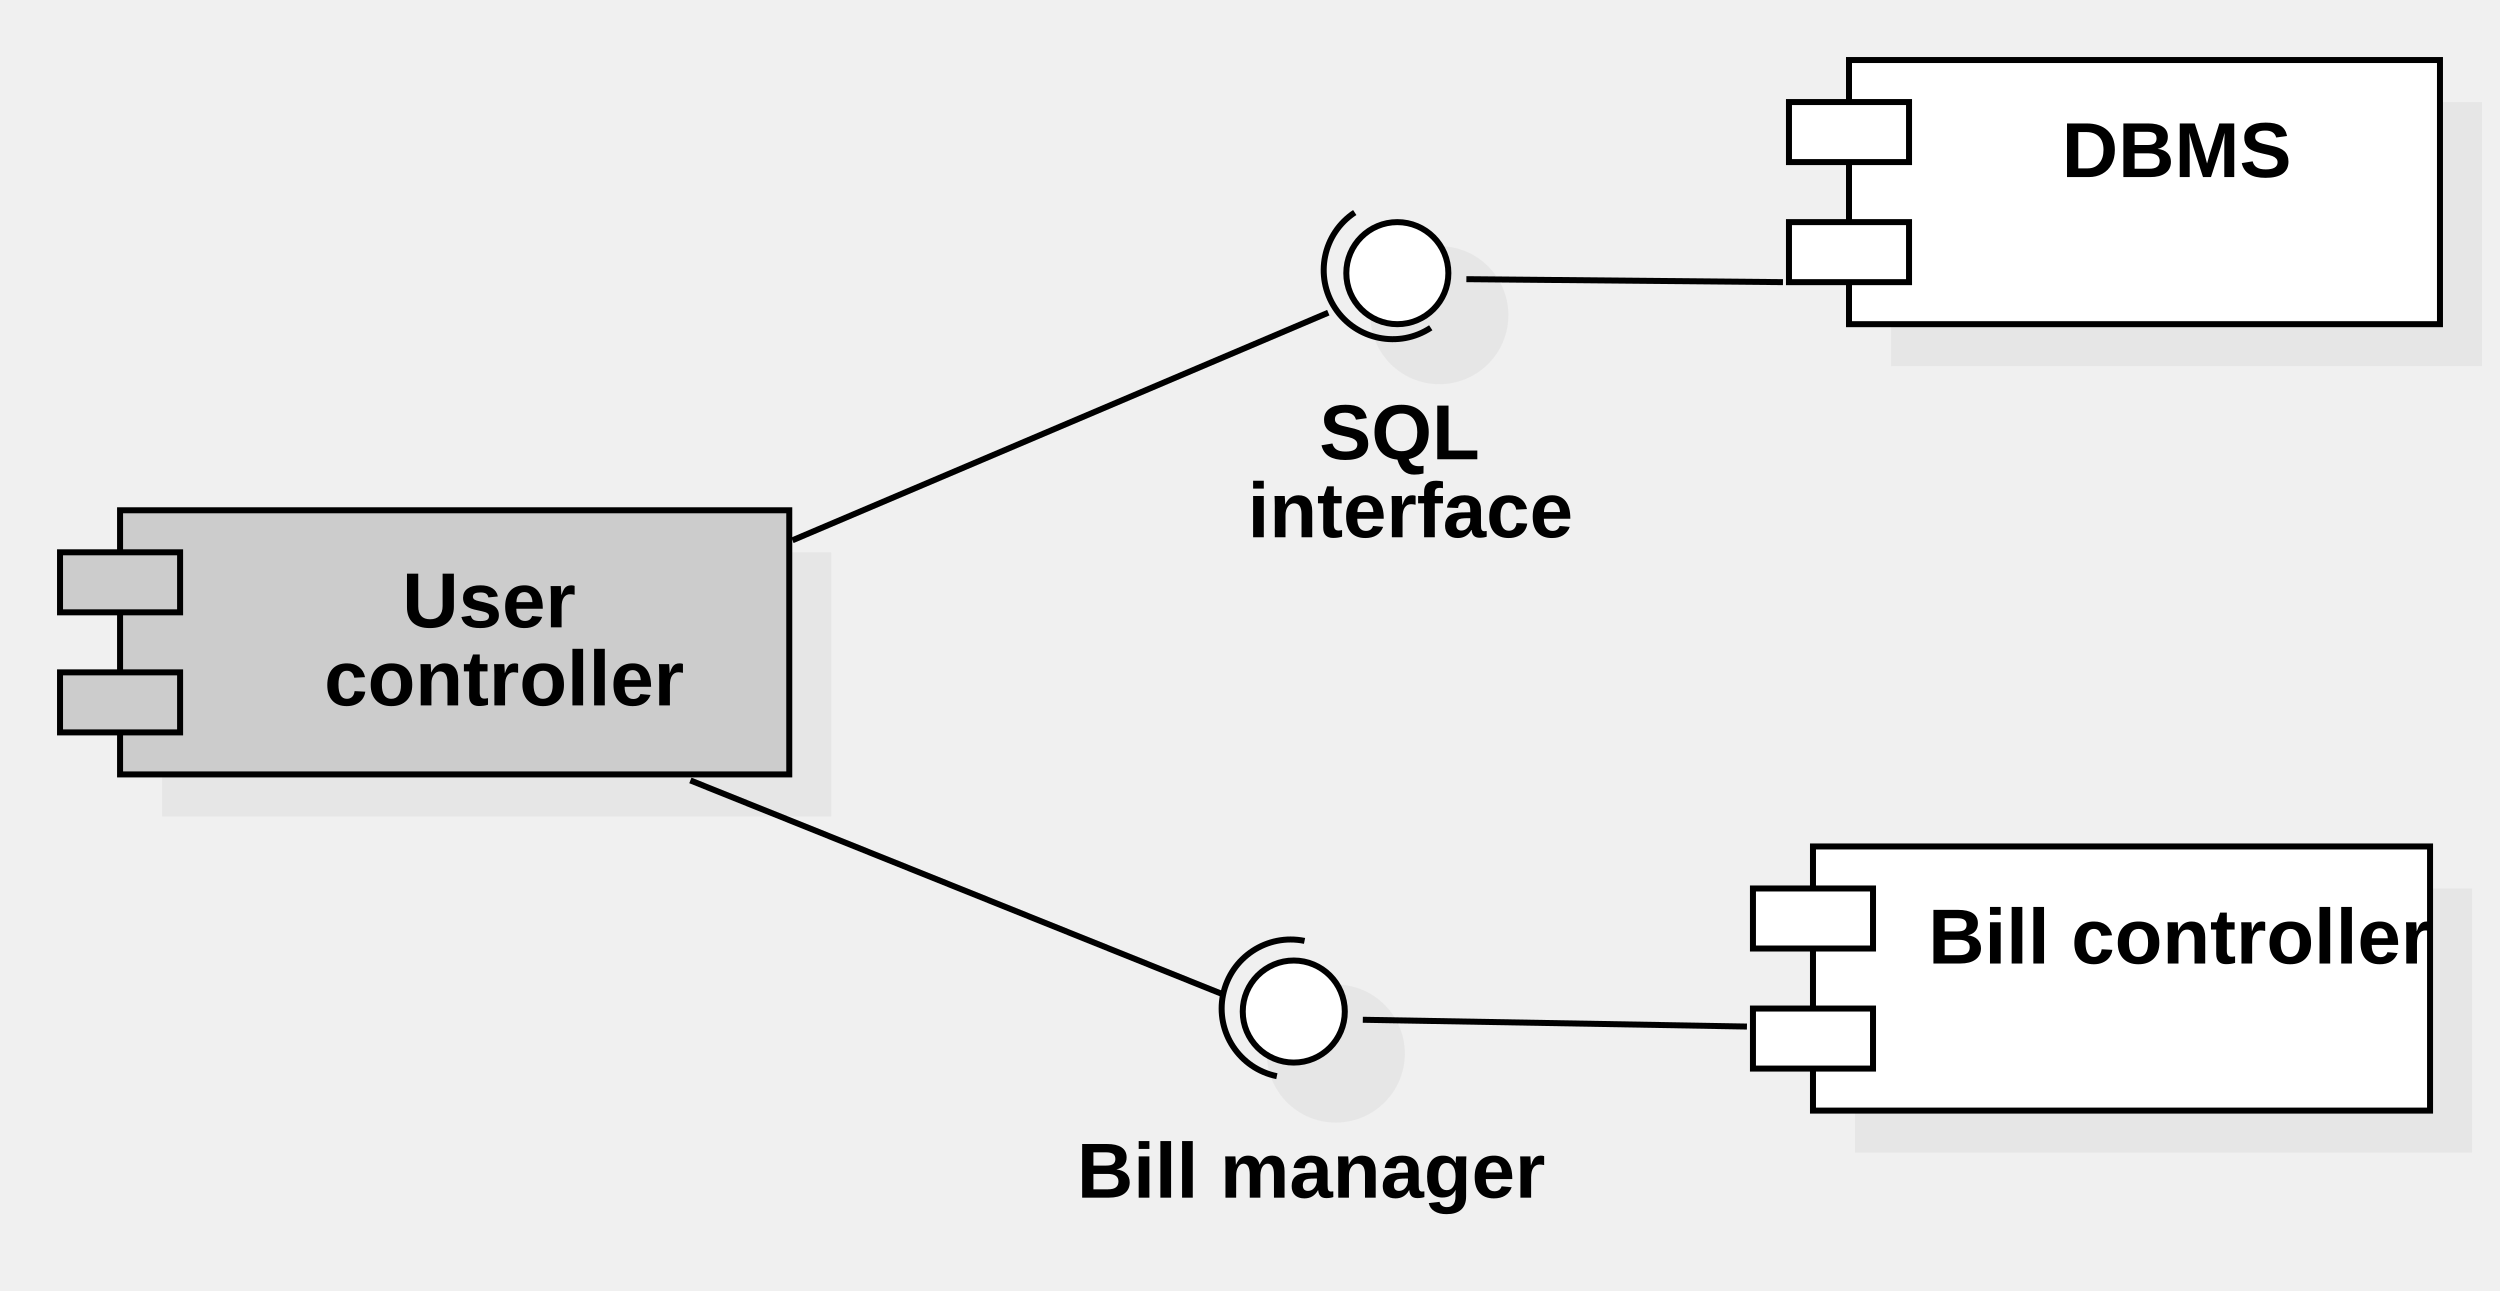
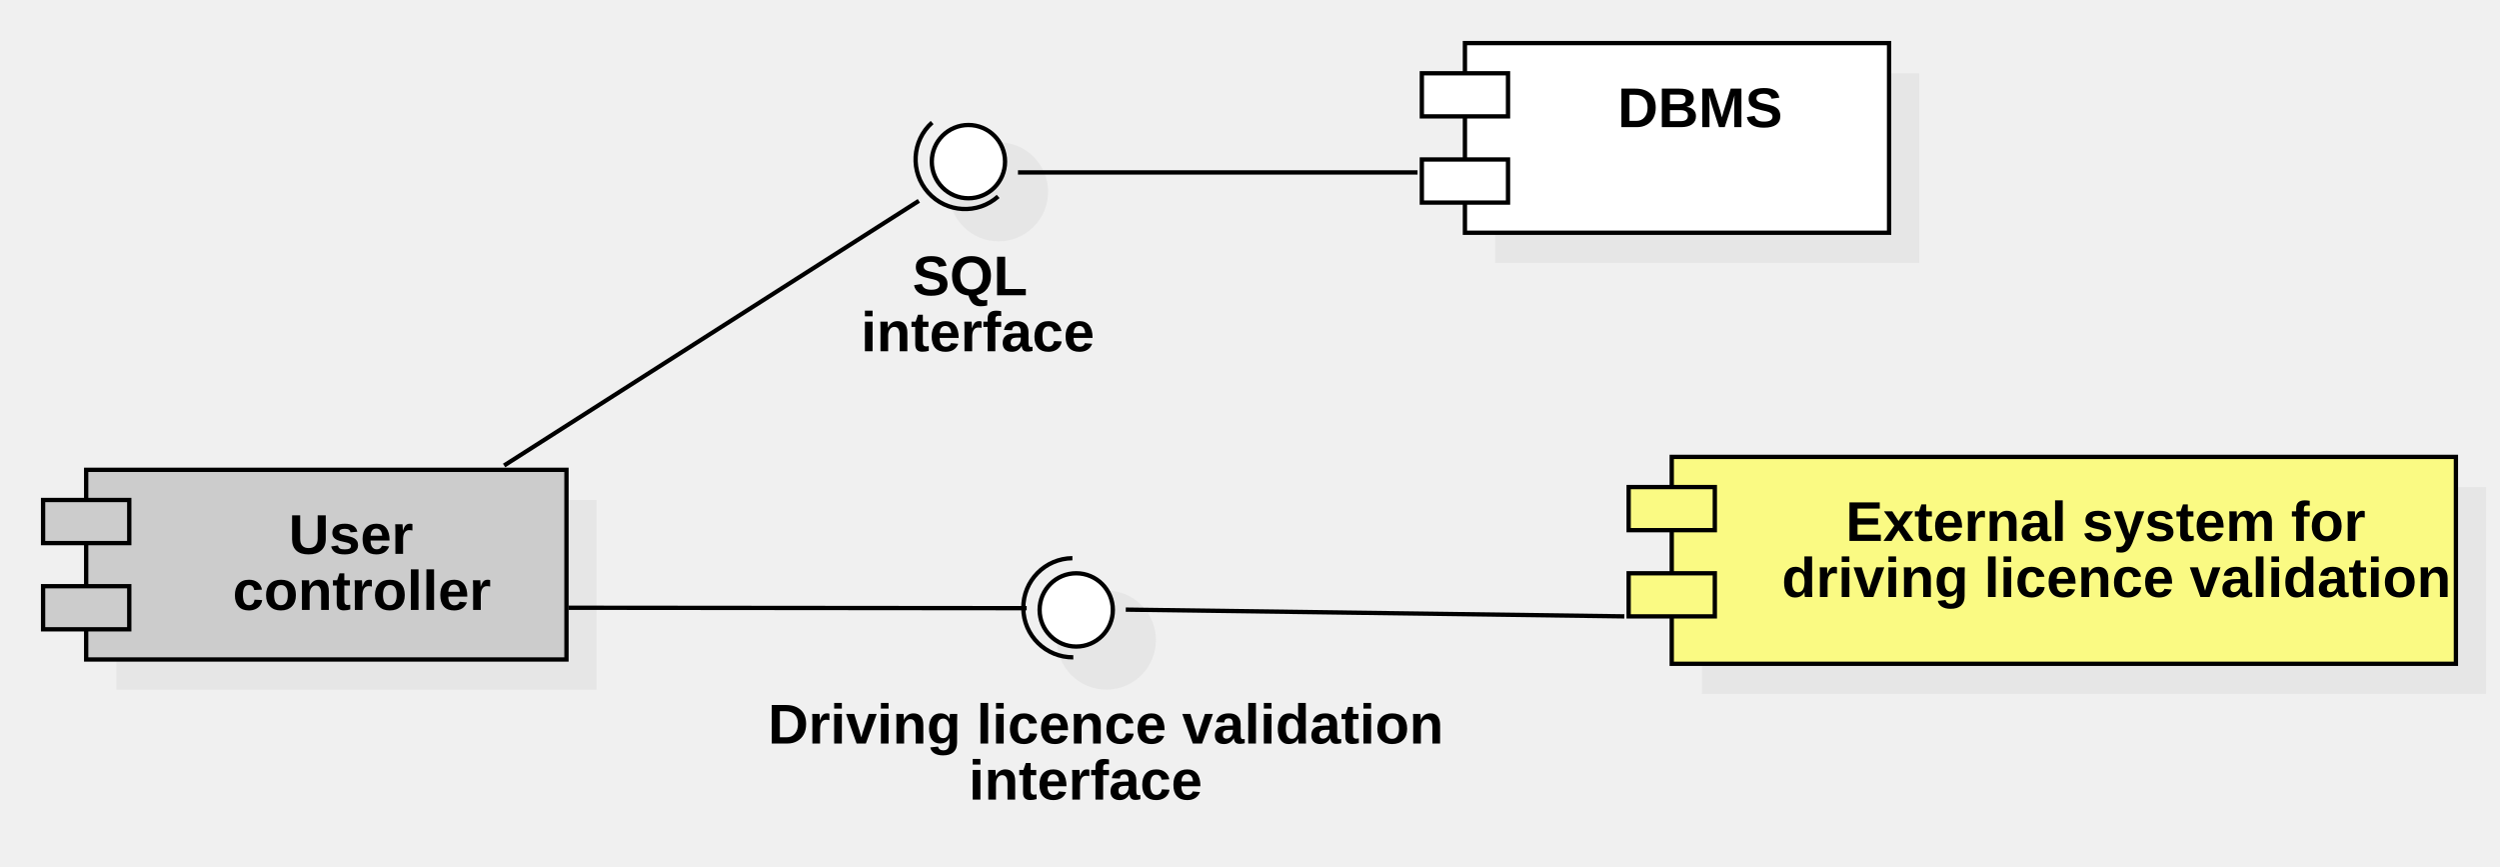
- <svg xmlns="http://www.w3.org/2000/svg" version="1.1" width="416.441" height="215">
+ <svg xmlns="http://www.w3.org/2000/svg" version="1.1" width="580" height="201">
  <defs />
  <g>
-     <g transform="translate(-22,-38) scale(1,1)">
+     <g transform="translate(-22,-14) scale(1,1)">
      <rect fill="#C0C0C0" stroke="none" x="49" y="130" width="111.473" height="44" opacity="0.2" />
    </g>
-     <g transform="translate(-22,-38) scale(1,1)">
+     <g transform="translate(-22,-14) scale(1,1)">
      <rect fill="#cccccc" stroke="none" x="42" y="123" width="111.473" height="44" />
    </g>
-     <g transform="translate(-22,-38) scale(1,1)">
+     <g transform="translate(-22,-14) scale(1,1)">
      <path fill="none" stroke="#000000" d="M 42 123 L 153.473 123 L 153.473 167 L 42 167 L 42 123 Z Z" stroke-miterlimit="10" />
    </g>
-     <g transform="translate(-22,-38) scale(1,1)">
+     <g transform="translate(-22,-14) scale(1,1)">
      <rect fill="#cccccc" stroke="none" x="32" y="130" width="20" height="10" />
    </g>
-     <g transform="translate(-22,-38) scale(1,1)">
+     <g transform="translate(-22,-14) scale(1,1)">
      <path fill="none" stroke="#000000" d="M 32 130 L 52 130 L 52 140 L 32 140 L 32 130 Z Z" stroke-miterlimit="10" />
    </g>
-     <g transform="translate(-22,-38) scale(1,1)">
+     <g transform="translate(-22,-14) scale(1,1)">
      <rect fill="#cccccc" stroke="none" x="32" y="150" width="20" height="10" />
    </g>
-     <g transform="translate(-22,-38) scale(1,1)">
+     <g transform="translate(-22,-14) scale(1,1)">
      <path fill="none" stroke="#000000" d="M 32 150 L 52 150 L 52 160 L 32 160 L 32 150 Z Z" stroke-miterlimit="10" />
    </g>
-     <g transform="translate(-22,-38) scale(1,1)">
+     <g transform="translate(-22,-14) scale(1,1)">
      <g>
        <path fill="none" stroke="none" />
        <text fill="#000000" stroke="none" font-family="Arial" font-size="13px" font-style="normal" font-weight="bold" text-decoration="none" x="89.013" y="142.5">User</text>
        <text fill="#000000" stroke="none" font-family="Arial" font-size="13px" font-style="normal" font-weight="bold" text-decoration="none" x="76.003" y="155.5">controller</text>
      </g>
    </g>
-     <g transform="translate(-22,-38) scale(1,1)">
-       <rect fill="#C0C0C0" stroke="none" x="331" y="186" width="102.789" height="44" opacity="0.2" />
+     <g transform="translate(-22,-14) scale(1,1)">
+       <rect fill="#C0C0C0" stroke="none" x="369" y="31" width="98.441" height="44" opacity="0.2" />
    </g>
-     <g transform="translate(-22,-38) scale(1,1)">
-       <rect fill="#ffffff" stroke="none" x="324" y="179" width="102.789" height="44" />
+     <g transform="translate(-22,-14) scale(1,1)">
+       <rect fill="#ffffff" stroke="none" x="362" y="24" width="98.441" height="44" />
    </g>
-     <g transform="translate(-22,-38) scale(1,1)">
-       <path fill="none" stroke="#000000" d="M 324 179 L 426.789 179 L 426.789 223 L 324 223 L 324 179 Z Z" stroke-miterlimit="10" />
+     <g transform="translate(-22,-14) scale(1,1)">
+       <path fill="none" stroke="#000000" d="M 362 24 L 460.441 24 L 460.441 68 L 362 68 L 362 24 Z Z" stroke-miterlimit="10" />
    </g>
-     <g transform="translate(-22,-38) scale(1,1)">
-       <rect fill="#ffffff" stroke="none" x="314" y="186" width="20" height="10" />
+     <g transform="translate(-22,-14) scale(1,1)">
+       <rect fill="#ffffff" stroke="none" x="352" y="31" width="20" height="10" />
    </g>
-     <g transform="translate(-22,-38) scale(1,1)">
-       <path fill="none" stroke="#000000" d="M 314 186 L 334 186 L 334 196 L 314 196 L 314 186 Z Z" stroke-miterlimit="10" />
+     <g transform="translate(-22,-14) scale(1,1)">
+       <path fill="none" stroke="#000000" d="M 352 31 L 372 31 L 372 41 L 352 41 L 352 31 Z Z" stroke-miterlimit="10" />
    </g>
-     <g transform="translate(-22,-38) scale(1,1)">
-       <rect fill="#ffffff" stroke="none" x="314" y="206" width="20" height="10" />
+     <g transform="translate(-22,-14) scale(1,1)">
+       <rect fill="#ffffff" stroke="none" x="352" y="51" width="20" height="10" />
    </g>
-     <g transform="translate(-22,-38) scale(1,1)">
-       <path fill="none" stroke="#000000" d="M 314 206 L 334 206 L 334 216 L 314 216 L 314 206 Z Z" stroke-miterlimit="10" />
+     <g transform="translate(-22,-14) scale(1,1)">
+       <path fill="none" stroke="#000000" d="M 352 51 L 372 51 L 372 61 L 352 61 L 352 51 Z Z" stroke-miterlimit="10" />
    </g>
-     <g transform="translate(-22,-38) scale(1,1)">
+     <g transform="translate(-22,-14) scale(1,1)">
      <g>
        <path fill="none" stroke="none" />
-         <text fill="#000000" stroke="none" font-family="Arial" font-size="13px" font-style="normal" font-weight="bold" text-decoration="none" x="343.188" y="198.5">Bill controller</text>
+         <text fill="#000000" stroke="none" font-family="Arial" font-size="13px" font-style="normal" font-weight="bold" text-decoration="none" x="397.441" y="43.5">DBMS</text>
      </g>
    </g>
-     <g transform="translate(-22,-38) scale(1,1)">
-       <path fill="#C0C0C0" stroke="none" d="M 233.013 213.5 C 233.013 207.149 238.161 202 244.513 202 C 250.864 202 256.013 207.149 256.013 213.5 C 256.013 219.851 250.864 225 244.513 225 C 238.161 225 233.013 219.851 233.013 213.5 Z" opacity="0.2" />
+     <g transform="translate(-22,-14) scale(1,1)">
+       <path fill="#C0C0C0" stroke="none" d="M 242.263 58.5 C 242.263 52.149 247.411 47 253.763 47 C 260.114 47 265.263 52.149 265.263 58.5 C 265.263 64.851 260.114 70 253.763 70 C 247.411 70 242.263 64.851 242.263 58.5 Z" opacity="0.2" />
    </g>
-     <g transform="translate(-22,-38) scale(1,1)">
-       <path fill="none" stroke="#000000" d="M 234.695 217.267 A 11.5 11.5 0 0 1 239.305 194.733" stroke-miterlimit="10" />
+     <g transform="translate(-22,-14) scale(1,1)">
+       <path fill="none" stroke="#000000" d="M 253.663 59.575 A 11.5 11.5 0 0 1 238.337 42.425" stroke-miterlimit="10" />
    </g>
-     <g transform="translate(-22,-38) scale(1,1)">
-       <path fill="#ffffff" stroke="none" d="M 229.013 206.5 C 229.013 201.806 232.818 198 237.513 198 C 242.207 198 246.013 201.806 246.013 206.5 C 246.013 211.194 242.207 215 237.513 215 C 232.818 215 229.013 211.194 229.013 206.5 Z" />
+     <g transform="translate(-22,-14) scale(1,1)">
+       <path fill="#ffffff" stroke="none" d="M 238.263 51.5 C 238.263 46.806 242.068 43 246.763 43 C 251.457 43 255.263 46.806 255.263 51.5 C 255.263 56.194 251.457 60 246.763 60 C 242.068 60 238.263 56.194 238.263 51.5 Z" />
    </g>
-     <g transform="translate(-22,-38) scale(1,1)">
-       <path fill="none" stroke="#000000" d="M 229.013 206.5 C 229.013 201.806 232.818 198 237.513 198 C 242.207 198 246.013 201.806 246.013 206.5 C 246.013 211.194 242.207 215 237.513 215 C 232.818 215 229.013 211.194 229.013 206.5 Z" stroke-miterlimit="10" />
+     <g transform="translate(-22,-14) scale(1,1)">
+       <path fill="none" stroke="#000000" d="M 238.263 51.5 C 238.263 46.806 242.068 43 246.763 43 C 251.457 43 255.263 46.806 255.263 51.5 C 255.263 56.194 251.457 60 246.763 60 C 242.068 60 238.263 56.194 238.263 51.5 Z" stroke-miterlimit="10" />
    </g>
-     <g transform="translate(-22,-38) scale(1,1)">
+     <g transform="translate(-22,-14) scale(1,1)">
      <g>
        <path fill="none" stroke="none" />
-         <text fill="#000000" stroke="none" font-family="Arial" font-size="13px" font-style="normal" font-weight="bold" text-decoration="none" x="201.385" y="237.5">Bill manager</text>
+         <text fill="#000000" stroke="none" font-family="Arial" font-size="13px" font-style="normal" font-weight="bold" text-decoration="none" x="233.756" y="82.5">SQL</text>
+         <text fill="#000000" stroke="none" font-family="Arial" font-size="13px" font-style="normal" font-weight="bold" text-decoration="none" x="221.832" y="95.5">interface</text>
      </g>
    </g>
-     <g transform="translate(-22,-38) scale(1,1)">
-       <path fill="none" stroke="#000000" d="M 313 209 L 249.013 207.869" stroke-miterlimit="10" />
+     <g transform="translate(-22,-14) scale(1,1)">
+       <path fill="none" stroke="#000000" d="M 351 54 L 258.263 54.003" stroke-miterlimit="10" />
    </g>
-     <g transform="translate(-22,-38) scale(1,1)">
-       <path fill="none" stroke="#000000" d="M 137 168 L 226.013 203.753" stroke-miterlimit="10" />
+     <g transform="translate(-22,-14) scale(1,1)">
+       <path fill="none" stroke="#000000" d="M 139 122 L 235.263 60.595" stroke-miterlimit="10" />
    </g>
-     <g transform="translate(-22,-38) scale(1,1)">
-       <rect fill="#C0C0C0" stroke="none" x="337" y="55" width="98.441" height="44" opacity="0.2" />
+     <g transform="translate(-22,-14) scale(1,1)">
+       <rect fill="#C0C0C0" stroke="none" x="417" y="127" width="182" height="48" opacity="0.2" />
    </g>
-     <g transform="translate(-22,-38) scale(1,1)">
-       <rect fill="#ffffff" stroke="none" x="330" y="48" width="98.441" height="44" />
+     <g transform="translate(-22,-14) scale(1,1)">
+       <rect fill="#fafa83" stroke="none" x="410" y="120" width="182" height="48" />
    </g>
-     <g transform="translate(-22,-38) scale(1,1)">
-       <path fill="none" stroke="#000000" d="M 330 48 L 428.441 48 L 428.441 92 L 330 92 L 330 48 Z Z" stroke-miterlimit="10" />
+     <g transform="translate(-22,-14) scale(1,1)">
+       <path fill="none" stroke="#000000" d="M 410 120 L 592 120 L 592 168 L 410 168 L 410 120 Z Z" stroke-miterlimit="10" />
    </g>
-     <g transform="translate(-22,-38) scale(1,1)">
-       <rect fill="#ffffff" stroke="none" x="320" y="55" width="20" height="10" />
+     <g transform="translate(-22,-14) scale(1,1)">
+       <rect fill="#fafa83" stroke="none" x="400" y="127" width="20" height="10" />
    </g>
-     <g transform="translate(-22,-38) scale(1,1)">
-       <path fill="none" stroke="#000000" d="M 320 55 L 340 55 L 340 65 L 320 65 L 320 55 Z Z" stroke-miterlimit="10" />
+     <g transform="translate(-22,-14) scale(1,1)">
+       <path fill="none" stroke="#000000" d="M 400 127 L 420 127 L 420 137 L 400 137 L 400 127 Z Z" stroke-miterlimit="10" />
    </g>
-     <g transform="translate(-22,-38) scale(1,1)">
-       <rect fill="#ffffff" stroke="none" x="320" y="75" width="20" height="10" />
+     <g transform="translate(-22,-14) scale(1,1)">
+       <rect fill="#fafa83" stroke="none" x="400" y="147" width="20" height="10" />
    </g>
-     <g transform="translate(-22,-38) scale(1,1)">
-       <path fill="none" stroke="#000000" d="M 320 75 L 340 75 L 340 85 L 320 85 L 320 75 Z Z" stroke-miterlimit="10" />
+     <g transform="translate(-22,-14) scale(1,1)">
+       <path fill="none" stroke="#000000" d="M 400 147 L 420 147 L 420 157 L 400 157 L 400 147 Z Z" stroke-miterlimit="10" />
    </g>
-     <g transform="translate(-22,-38) scale(1,1)">
+     <g transform="translate(-22,-14) scale(1,1)">
      <g>
        <path fill="none" stroke="none" />
-         <text fill="#000000" stroke="none" font-family="Arial" font-size="13px" font-style="normal" font-weight="bold" text-decoration="none" x="365.441" y="67.5">DBMS</text>
+         <text fill="#000000" stroke="none" font-family="Arial" font-size="13px" font-style="normal" font-weight="bold" text-decoration="none" x="450.372" y="139.5">External system for</text>
+         <text fill="#000000" stroke="none" font-family="Arial" font-size="13px" font-style="normal" font-weight="bold" text-decoration="none" x="435.544" y="152.5">driving licence validation</text>
      </g>
    </g>
-     <g transform="translate(-22,-38) scale(1,1)">
-       <path fill="#C0C0C0" stroke="none" d="M 250.263 90.5 C 250.263 84.149 255.411 79 261.763 79 C 268.114 79 273.263 84.149 273.263 90.5 C 273.263 96.851 268.114 102 261.763 102 C 255.411 102 250.263 96.851 250.263 90.5 Z" opacity="0.2" />
+     <g transform="translate(-22,-14) scale(1,1)">
+       <path fill="#C0C0C0" stroke="none" d="M 267.285 162.5 C 267.285 156.149 272.434 151 278.785 151 C 285.136 151 290.285 156.149 290.285 162.5 C 290.285 168.851 285.136 174 278.785 174 C 272.434 174 267.285 168.851 267.285 162.5 Z" opacity="0.2" />
    </g>
-     <g transform="translate(-22,-38) scale(1,1)">
-       <path fill="none" stroke="#000000" d="M 260.332 92.6 A 11.5 11.5 0 1 1 247.668 73.4" stroke-miterlimit="10" />
+     <g transform="translate(-22,-14) scale(1,1)">
+       <path fill="none" stroke="#000000" d="M 271.103 166.5 A 11.5 11.5 0 1 1 270.897 143.5" stroke-miterlimit="10" />
    </g>
-     <g transform="translate(-22,-38) scale(1,1)">
-       <path fill="#ffffff" stroke="none" d="M 246.263 83.5 C 246.263 78.806 250.068 75 254.763 75 C 259.457 75 263.263 78.806 263.263 83.5 C 263.263 88.194 259.457 92 254.763 92 C 250.068 92 246.263 88.194 246.263 83.5 Z" />
+     <g transform="translate(-22,-14) scale(1,1)">
+       <path fill="#ffffff" stroke="none" d="M 263.285 155.5 C 263.285 150.806 267.09 147 271.785 147 C 276.479 147 280.285 150.806 280.285 155.5 C 280.285 160.194 276.479 164 271.785 164 C 267.09 164 263.285 160.194 263.285 155.5 Z" />
    </g>
-     <g transform="translate(-22,-38) scale(1,1)">
-       <path fill="none" stroke="#000000" d="M 246.263 83.5 C 246.263 78.806 250.068 75 254.763 75 C 259.457 75 263.263 78.806 263.263 83.5 C 263.263 88.194 259.457 92 254.763 92 C 250.068 92 246.263 88.194 246.263 83.5 Z" stroke-miterlimit="10" />
+     <g transform="translate(-22,-14) scale(1,1)">
+       <path fill="none" stroke="#000000" d="M 263.285 155.5 C 263.285 150.806 267.09 147 271.785 147 C 276.479 147 280.285 150.806 280.285 155.5 C 280.285 160.194 276.479 164 271.785 164 C 267.09 164 263.285 160.194 263.285 155.5 Z" stroke-miterlimit="10" />
    </g>
-     <g transform="translate(-22,-38) scale(1,1)">
+     <g transform="translate(-22,-14) scale(1,1)">
      <g>
        <path fill="none" stroke="none" />
-         <text fill="#000000" stroke="none" font-family="Arial" font-size="13px" font-style="normal" font-weight="bold" text-decoration="none" x="241.756" y="114.5">SQL</text>
-         <text fill="#000000" stroke="none" font-family="Arial" font-size="13px" font-style="normal" font-weight="bold" text-decoration="none" x="229.832" y="127.5">interface</text>
+         <text fill="#000000" stroke="none" font-family="Arial" font-size="13px" font-style="normal" font-weight="bold" text-decoration="none" x="200.25" y="186.5">Driving licence validation</text>
+         <text fill="#000000" stroke="none" font-family="Arial" font-size="13px" font-style="normal" font-weight="bold" text-decoration="none" x="246.854" y="199.5">interface</text>
      </g>
    </g>
-     <g transform="translate(-22,-38) scale(1,1)">
-       <path fill="none" stroke="#000000" d="M 319 85 L 266.263 84.502" stroke-miterlimit="10" />
+     <g transform="translate(-22,-14) scale(1,1)">
+       <path fill="none" stroke="#000000" d="M 399 157 L 283.285 155.431" stroke-miterlimit="10" />
    </g>
-     <g transform="translate(-22,-38) scale(1,1)">
-       <path fill="none" stroke="#000000" d="M 154 128 L 243.263 90.082" stroke-miterlimit="10" />
+     <g transform="translate(-22,-14) scale(1,1)">
+       <path fill="none" stroke="#000000" d="M 154 155 L 260.285 155.096" stroke-miterlimit="10" />
    </g>
  </g>
</svg>
